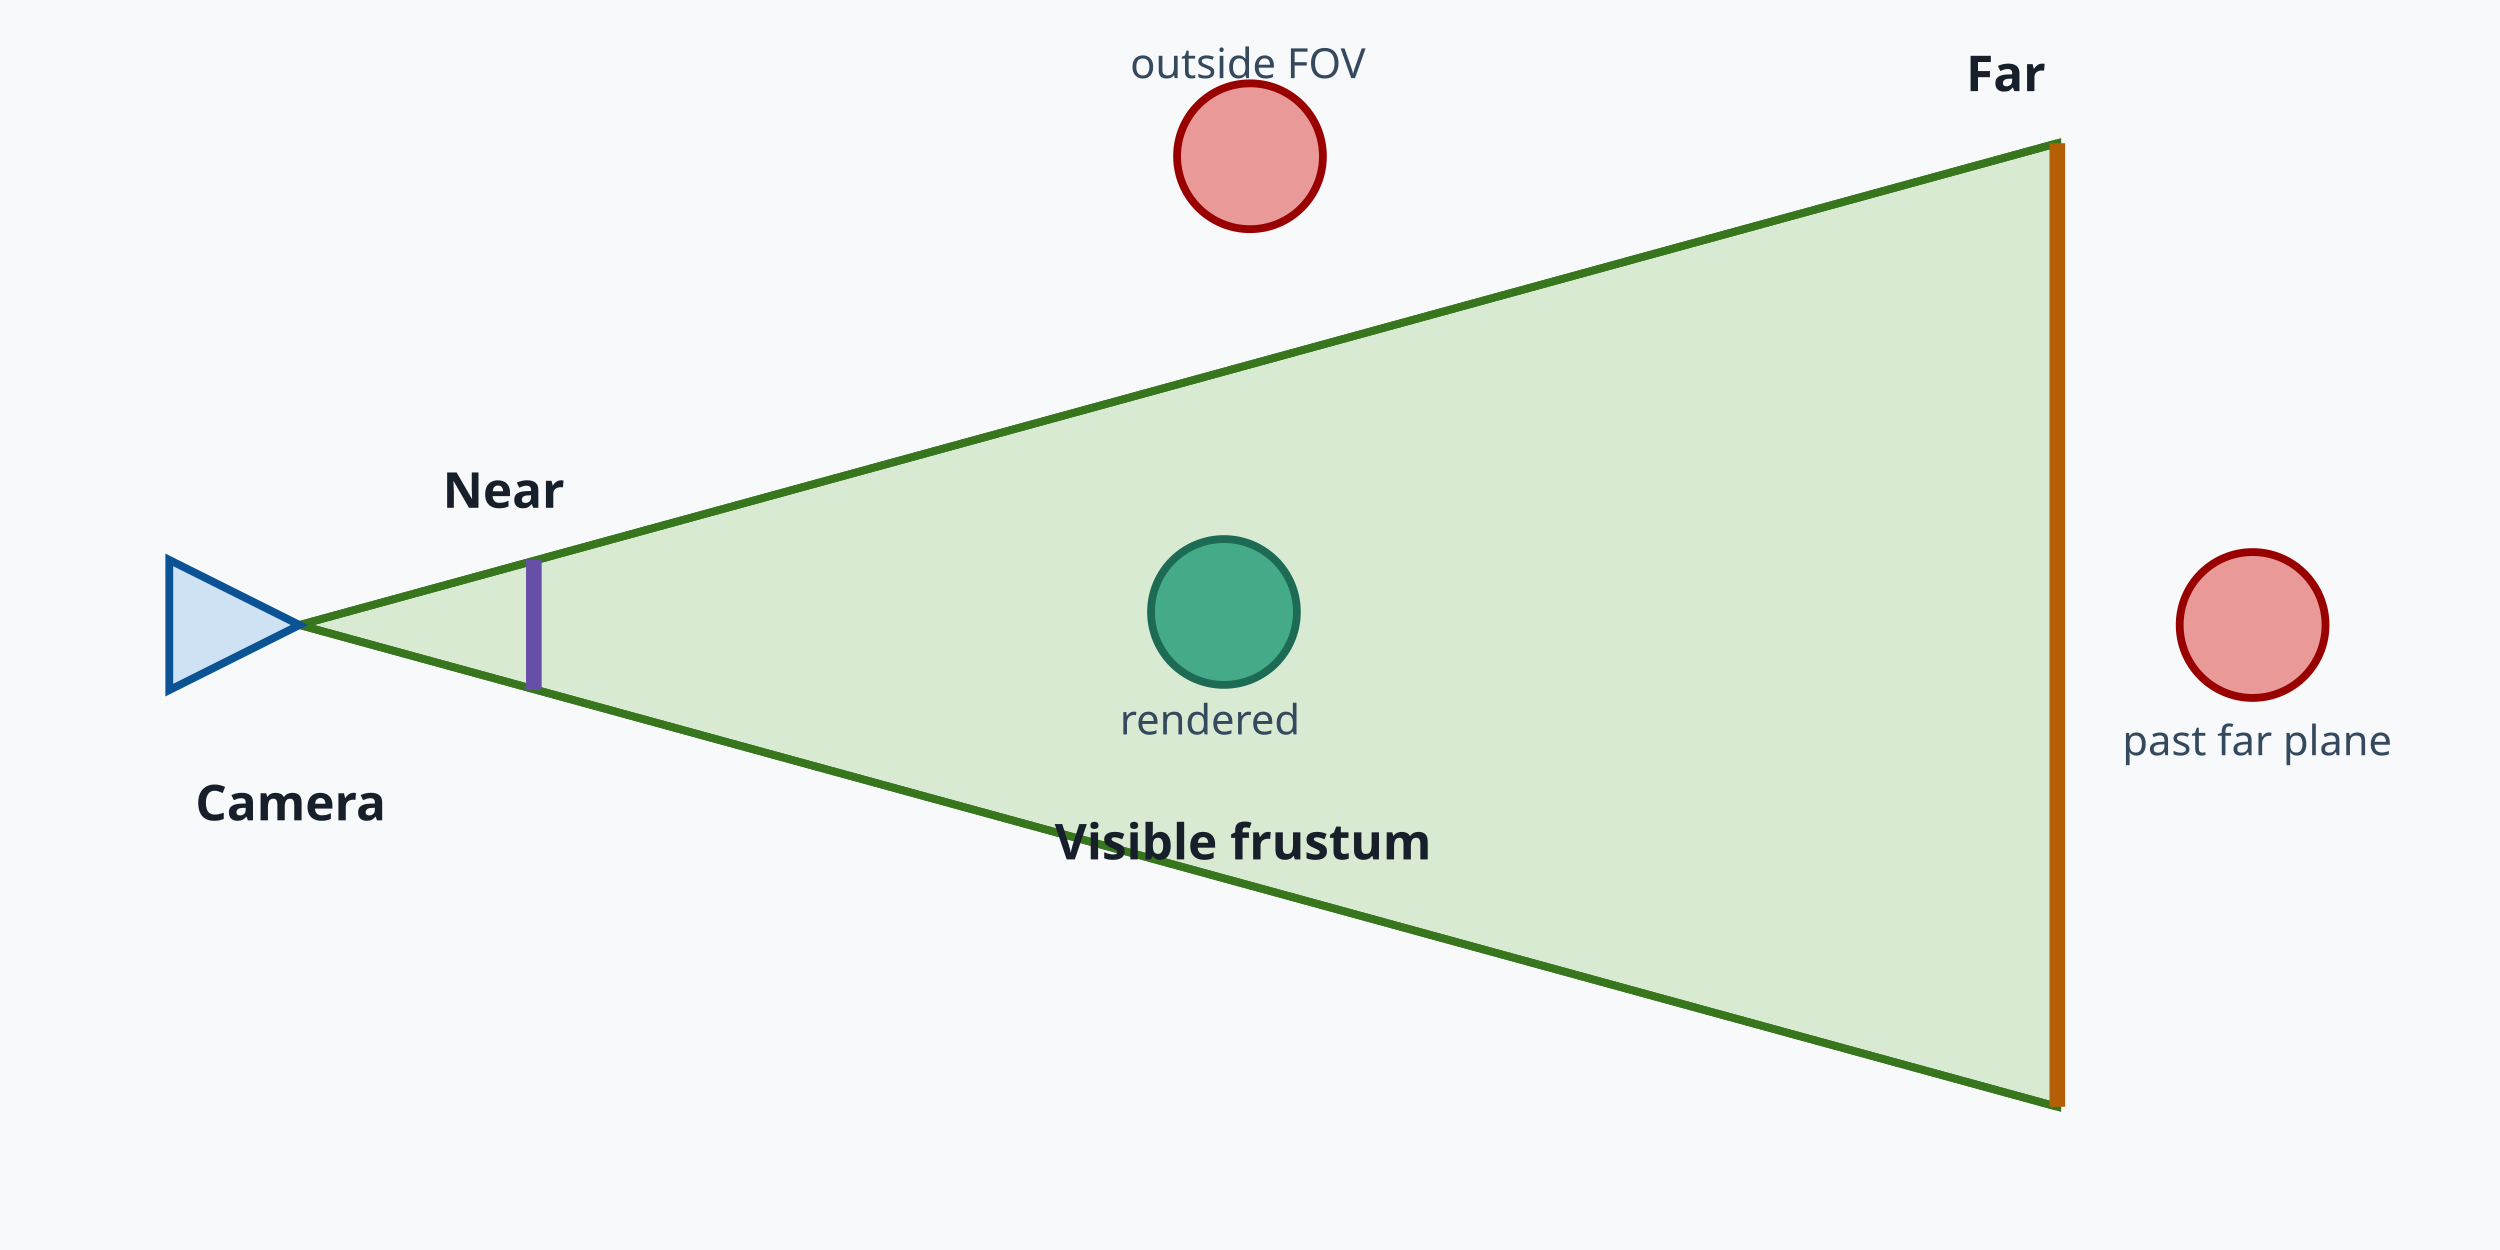
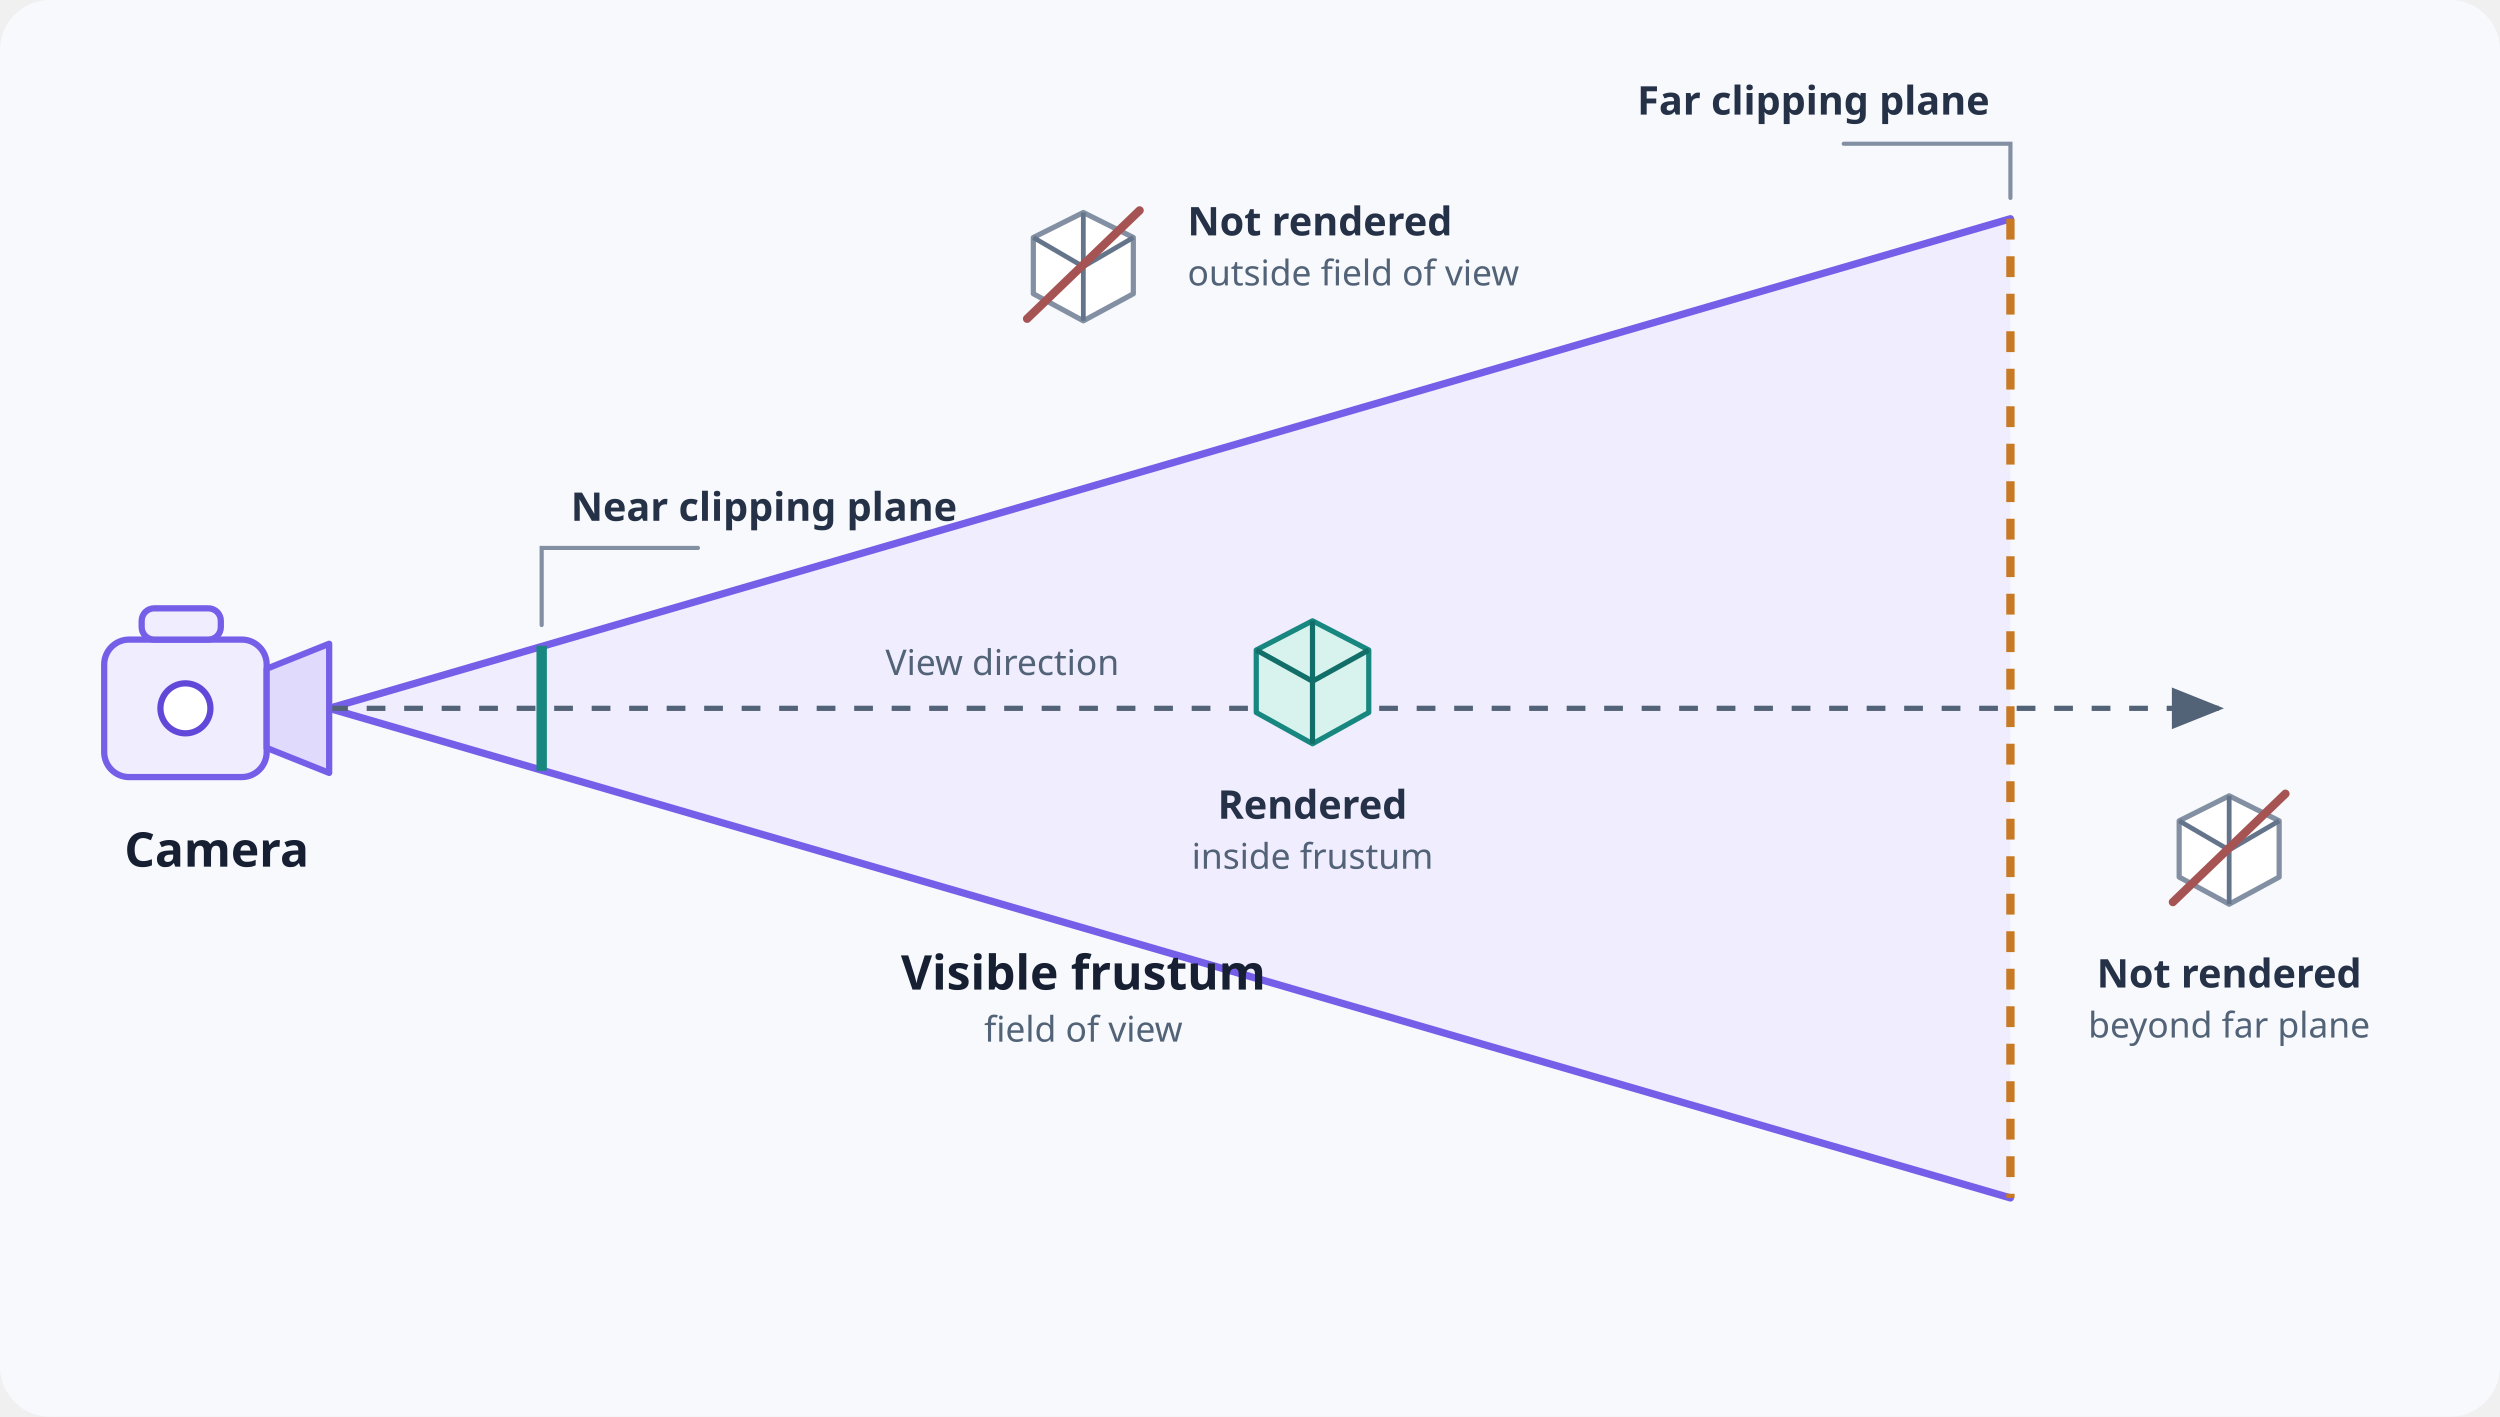
- <svg xmlns="http://www.w3.org/2000/svg" viewBox="0 0 960 480" role="img" aria-labelledby="title description">
+ <svg xmlns="http://www.w3.org/2000/svg" viewBox="0 0 1200 680" role="img" aria-labelledby="title description">
  <defs>
+     <marker id="direction-arrow" markerWidth="11" markerHeight="11" refX="9" refY="4" orient="auto" markerUnits="strokeWidth">
+       <path d="M0,0 L0,8 L10,4 z" fill="#526277" />
+     </marker>
    <style>
-       .label { font: 600 19px system-ui, sans-serif; fill: #17202a; }
-       .detail { font: 16px system-ui, sans-serif; fill: #34495e; }
+       .title { font: 700 23px system-ui, sans-serif; fill: #172033; }
+       .label { font: 600 19px system-ui, sans-serif; fill: #253147; }
+       .detail { font: 500 17px system-ui, sans-serif; fill: #526277; }
+       .leader { fill: none; stroke: #8390a3; stroke-width: 2; stroke-linecap: round; }
+       .cube { stroke-width: 2.5; stroke-linejoin: round; }
    </style>
  </defs>
-   <rect width="960" height="480" fill="#f7f9fb" />
-   <path d="M115 240 L790 55 L790 425 Z" fill="#d9ead3" stroke="#38761d" stroke-width="3" />
-   <path d="M115 240 L790 55 M115 240 L790 425" fill="none" stroke="#38761d" stroke-width="3" />
-   <line x1="205" y1="215" x2="205" y2="265" stroke="#674ea7" stroke-width="6" />
-   <line x1="790" y1="55" x2="790" y2="425" stroke="#b45f06" stroke-width="6" />
-   <path d="M65 215 L115 240 L65 265 Z" fill="#cfe2f3" stroke="#0b5394" stroke-width="3" />
-   <circle cx="470" cy="235" r="28" fill="#44aa88" stroke="#1e6b55" stroke-width="3" />
-   <circle cx="480" cy="60" r="28" fill="#ea9999" stroke="#990000" stroke-width="3" />
-   <circle cx="865" cy="240" r="28" fill="#ea9999" stroke="#990000" stroke-width="3" />
-   <text class="label" x="75" y="315">Camera</text>
-   <text class="label" x="170" y="195">Near</text>
-   <text class="label" x="755" y="35">Far</text>
-   <text class="label" x="405" y="330">Visible frustum</text>
-   <text class="detail" x="430" y="282">rendered</text>
-   <text class="detail" x="434" y="30">outside FOV</text>
-   <text class="detail" x="815" y="290">past far plane</text>
+   <rect width="1200" height="680" rx="24" fill="#f7f9fc" />
+   <path d="M158 340 L965 105 L965 575 Z" fill="#e9e5ff" fill-opacity="0.62" />
+   <path d="M158 340 L965 105 M158 340 L965 575" fill="none" stroke="#755ee8" stroke-width="3.5" stroke-linecap="round" />
+   <line x1="260" y1="310" x2="260" y2="370" stroke="#18877f" stroke-width="5" />
+   <line x1="965" y1="105" x2="965" y2="575" stroke="#c87924" stroke-width="4" stroke-dasharray="10 8" />
+   <path d="M158 340 H1065" fill="none" stroke="#526277" stroke-width="2.5" stroke-dasharray="9 9" marker-end="url(#direction-arrow)" />
+   <text class="detail" x="425" y="324">View direction</text>
+   <g aria-label="Camera">
+     <rect x="50" y="307" width="78" height="66" rx="12" fill="#f0edff" stroke="#755ee8" stroke-width="3" />
+     <path d="M128 321 L158 309 V371 L128 359 Z" fill="#e0dafd" stroke="#755ee8" stroke-width="3" stroke-linejoin="round" />
+     <rect x="68" y="292" width="38" height="15" rx="6" fill="#f0edff" stroke="#755ee8" stroke-width="3" />
+     <circle cx="89" cy="340" r="12" fill="#ffffff" stroke="#6248d8" stroke-width="3" />
+     <text class="title" x="104" y="416" text-anchor="middle">Camera</text>
+   </g>
+   <path class="leader" d="M260 300 V263 H335" />
+   <text class="label" x="274" y="250">Near clipping plane</text>
+   <path class="leader" d="M965 95 V69 H885" />
+   <text class="label" x="955" y="55" text-anchor="end">Far clipping plane</text>
+   <text class="title" x="520" y="475" text-anchor="middle">Visible frustum</text>
+   <text class="detail" x="520" y="500" text-anchor="middle">field of view</text>
+   <g aria-label="Object inside the frustum">
+     <path class="cube" d="M630 298 L657 312 L657 342 L630 357 L603 342 V312 Z" fill="#d8f3ee" stroke="#18877f" />
+     <path d="M630 298 V327 M657 312 L630 327 L603 312 M630 327 V357" fill="none" stroke="#126e68" stroke-width="2.5" stroke-linejoin="round" />
+     <text class="label" x="630" y="393" text-anchor="middle">Rendered</text>
+     <text class="detail" x="630" y="417" text-anchor="middle">inside frustum</text>
+   </g>
+   <g aria-label="Object outside the field of view">
+     <path class="cube" d="M520 102 L544 114 L544 141 L520 154 L496 141 V114 Z" fill="#ffffff" stroke="#8390a3" />
+     <path d="M520 102 V128 M544 114 L520 128 L496 114 M520 128 V154" fill="none" stroke="#64748b" stroke-width="2.3" stroke-linejoin="round" />
+     <path d="M493 153 L547 101" fill="none" stroke="#a65353" stroke-width="4" stroke-linecap="round" />
+     <text class="label" x="570" y="113">Not rendered</text>
+     <text class="detail" x="570" y="137">outside field of view</text>
+   </g>
+   <g aria-label="Object beyond the far clipping plane">
+     <path class="cube" d="M1070 382 L1094 394 L1094 421 L1070 434 L1046 421 V394 Z" fill="#ffffff" stroke="#8390a3" />
+     <path d="M1070 382 V408 M1094 394 L1070 408 L1046 394 M1070 408 V434" fill="none" stroke="#64748b" stroke-width="2.3" stroke-linejoin="round" />
+     <path d="M1043 433 L1097 381" fill="none" stroke="#a65353" stroke-width="4" stroke-linecap="round" />
+     <text class="label" x="1070" y="474" text-anchor="middle">Not rendered</text>
+     <text class="detail" x="1070" y="498" text-anchor="middle">beyond far plane</text>
+   </g>
</svg>
